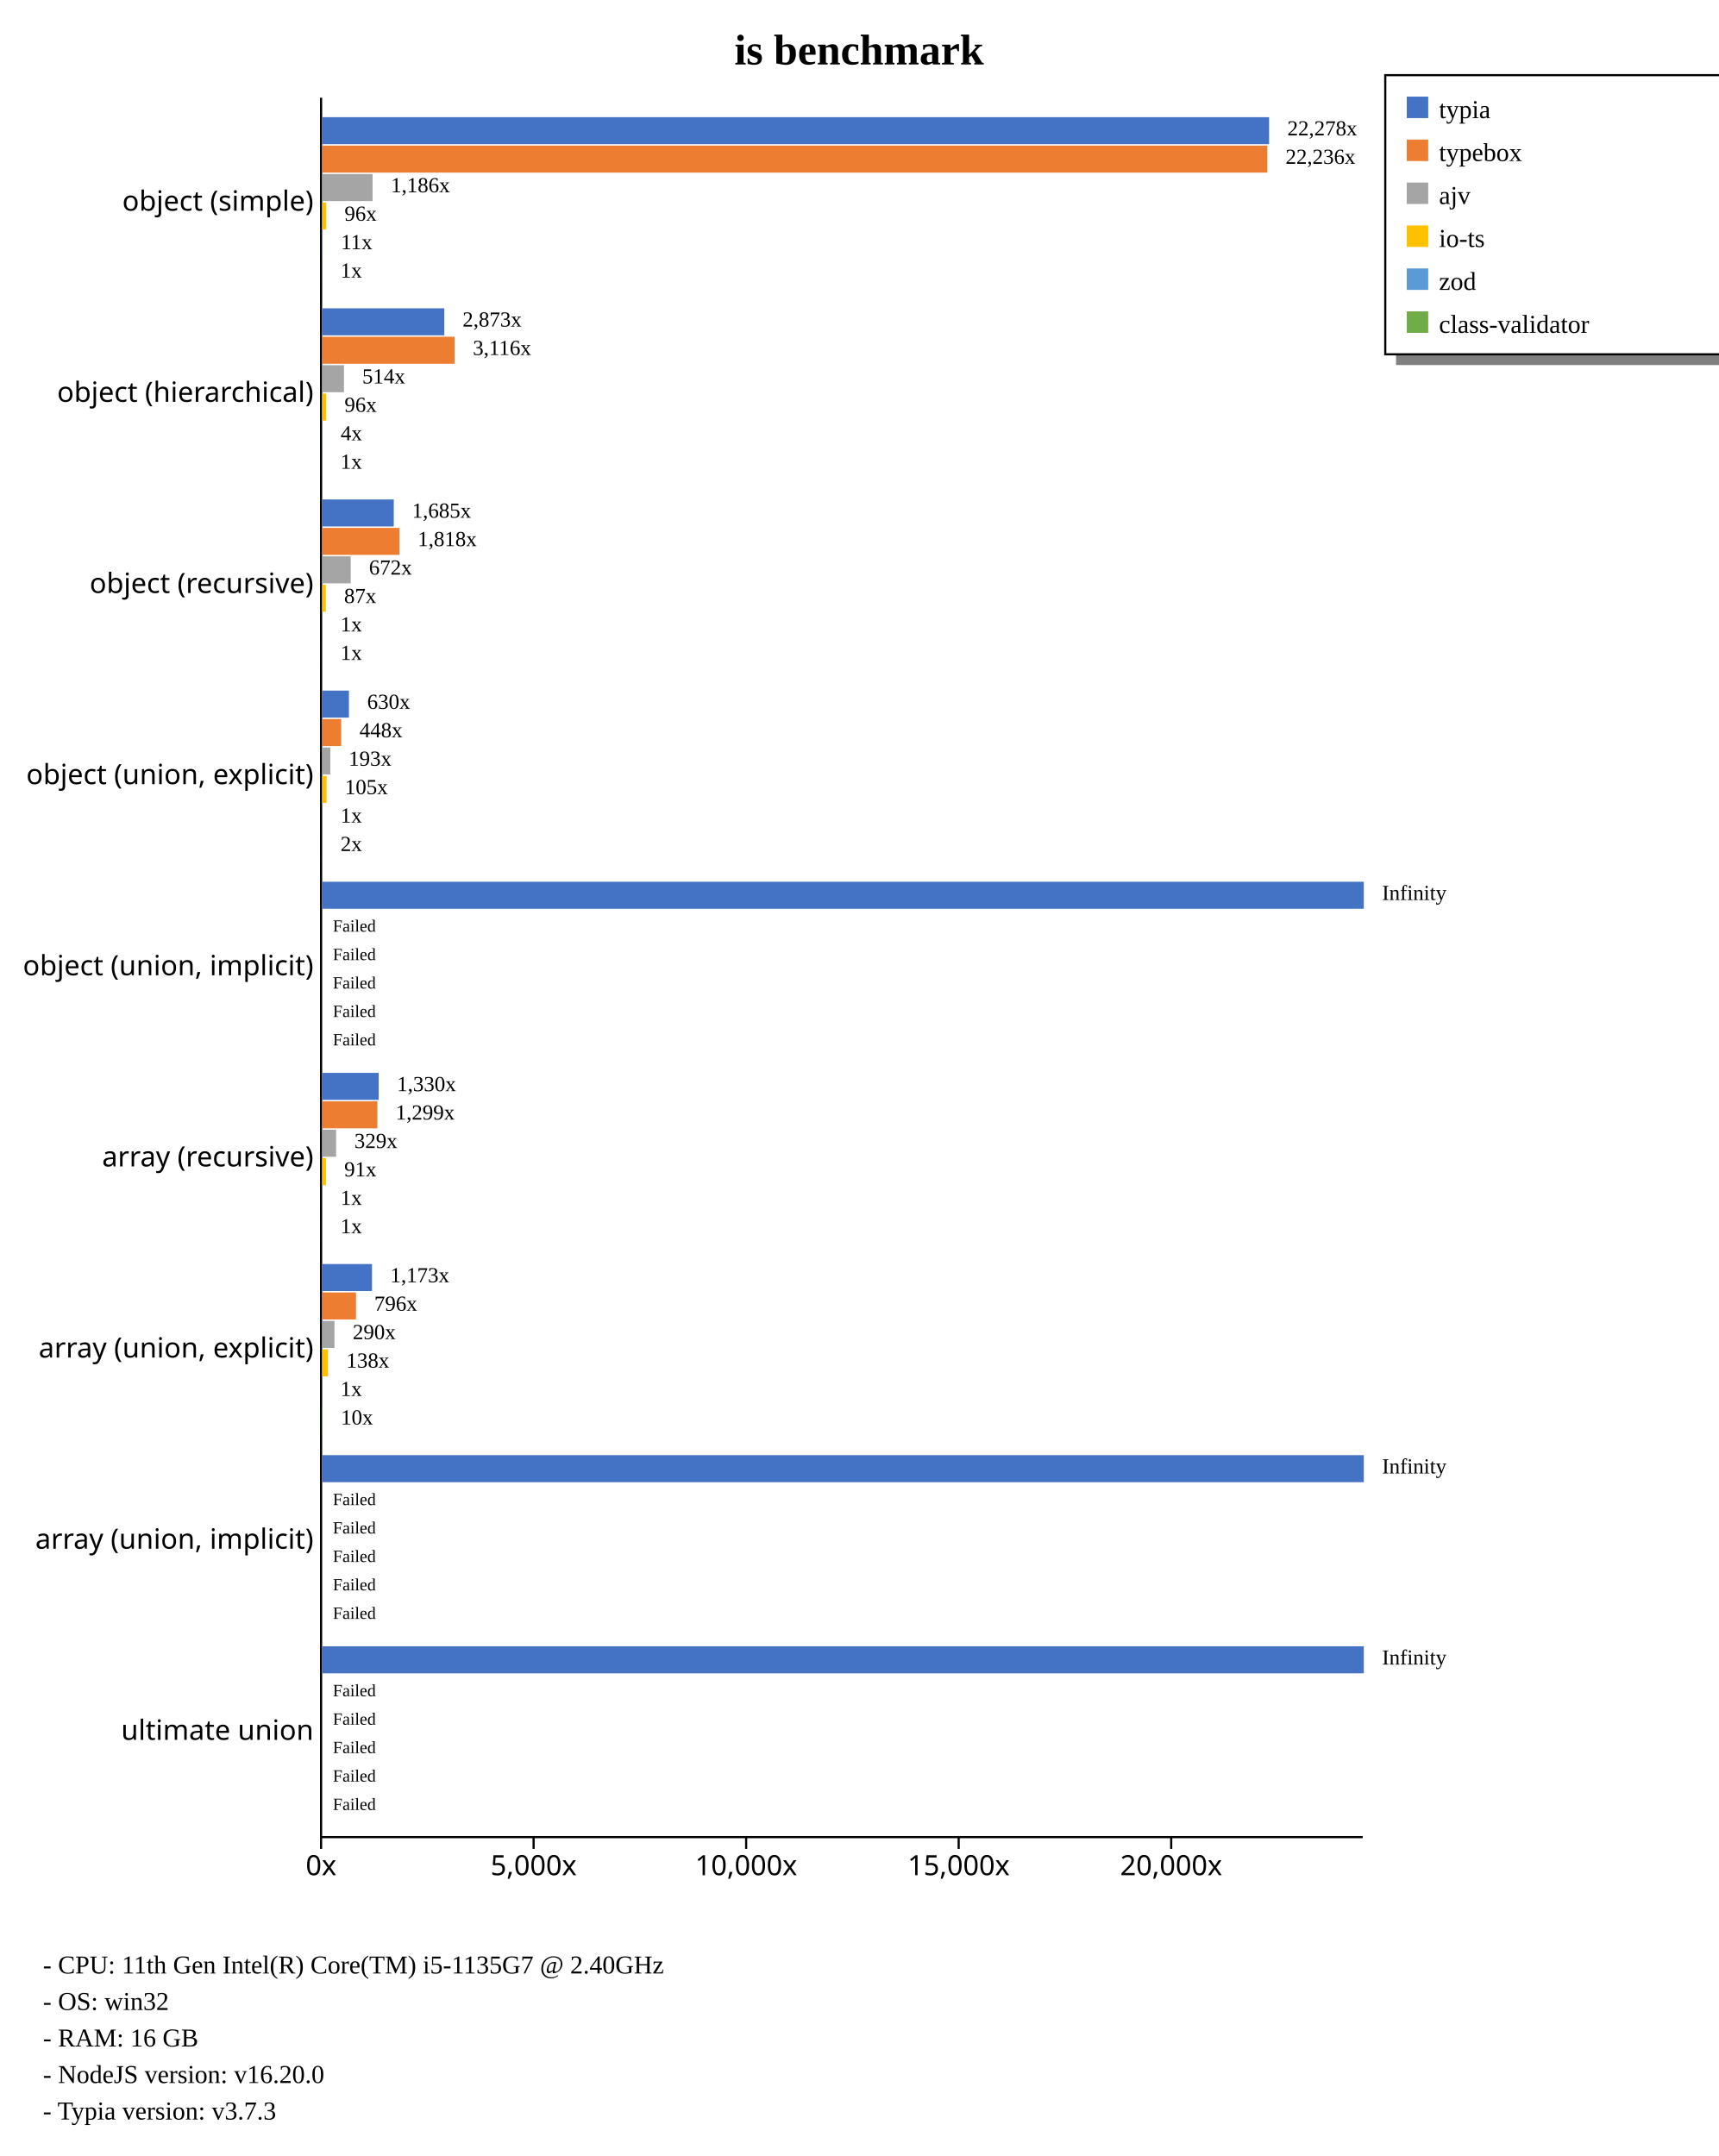
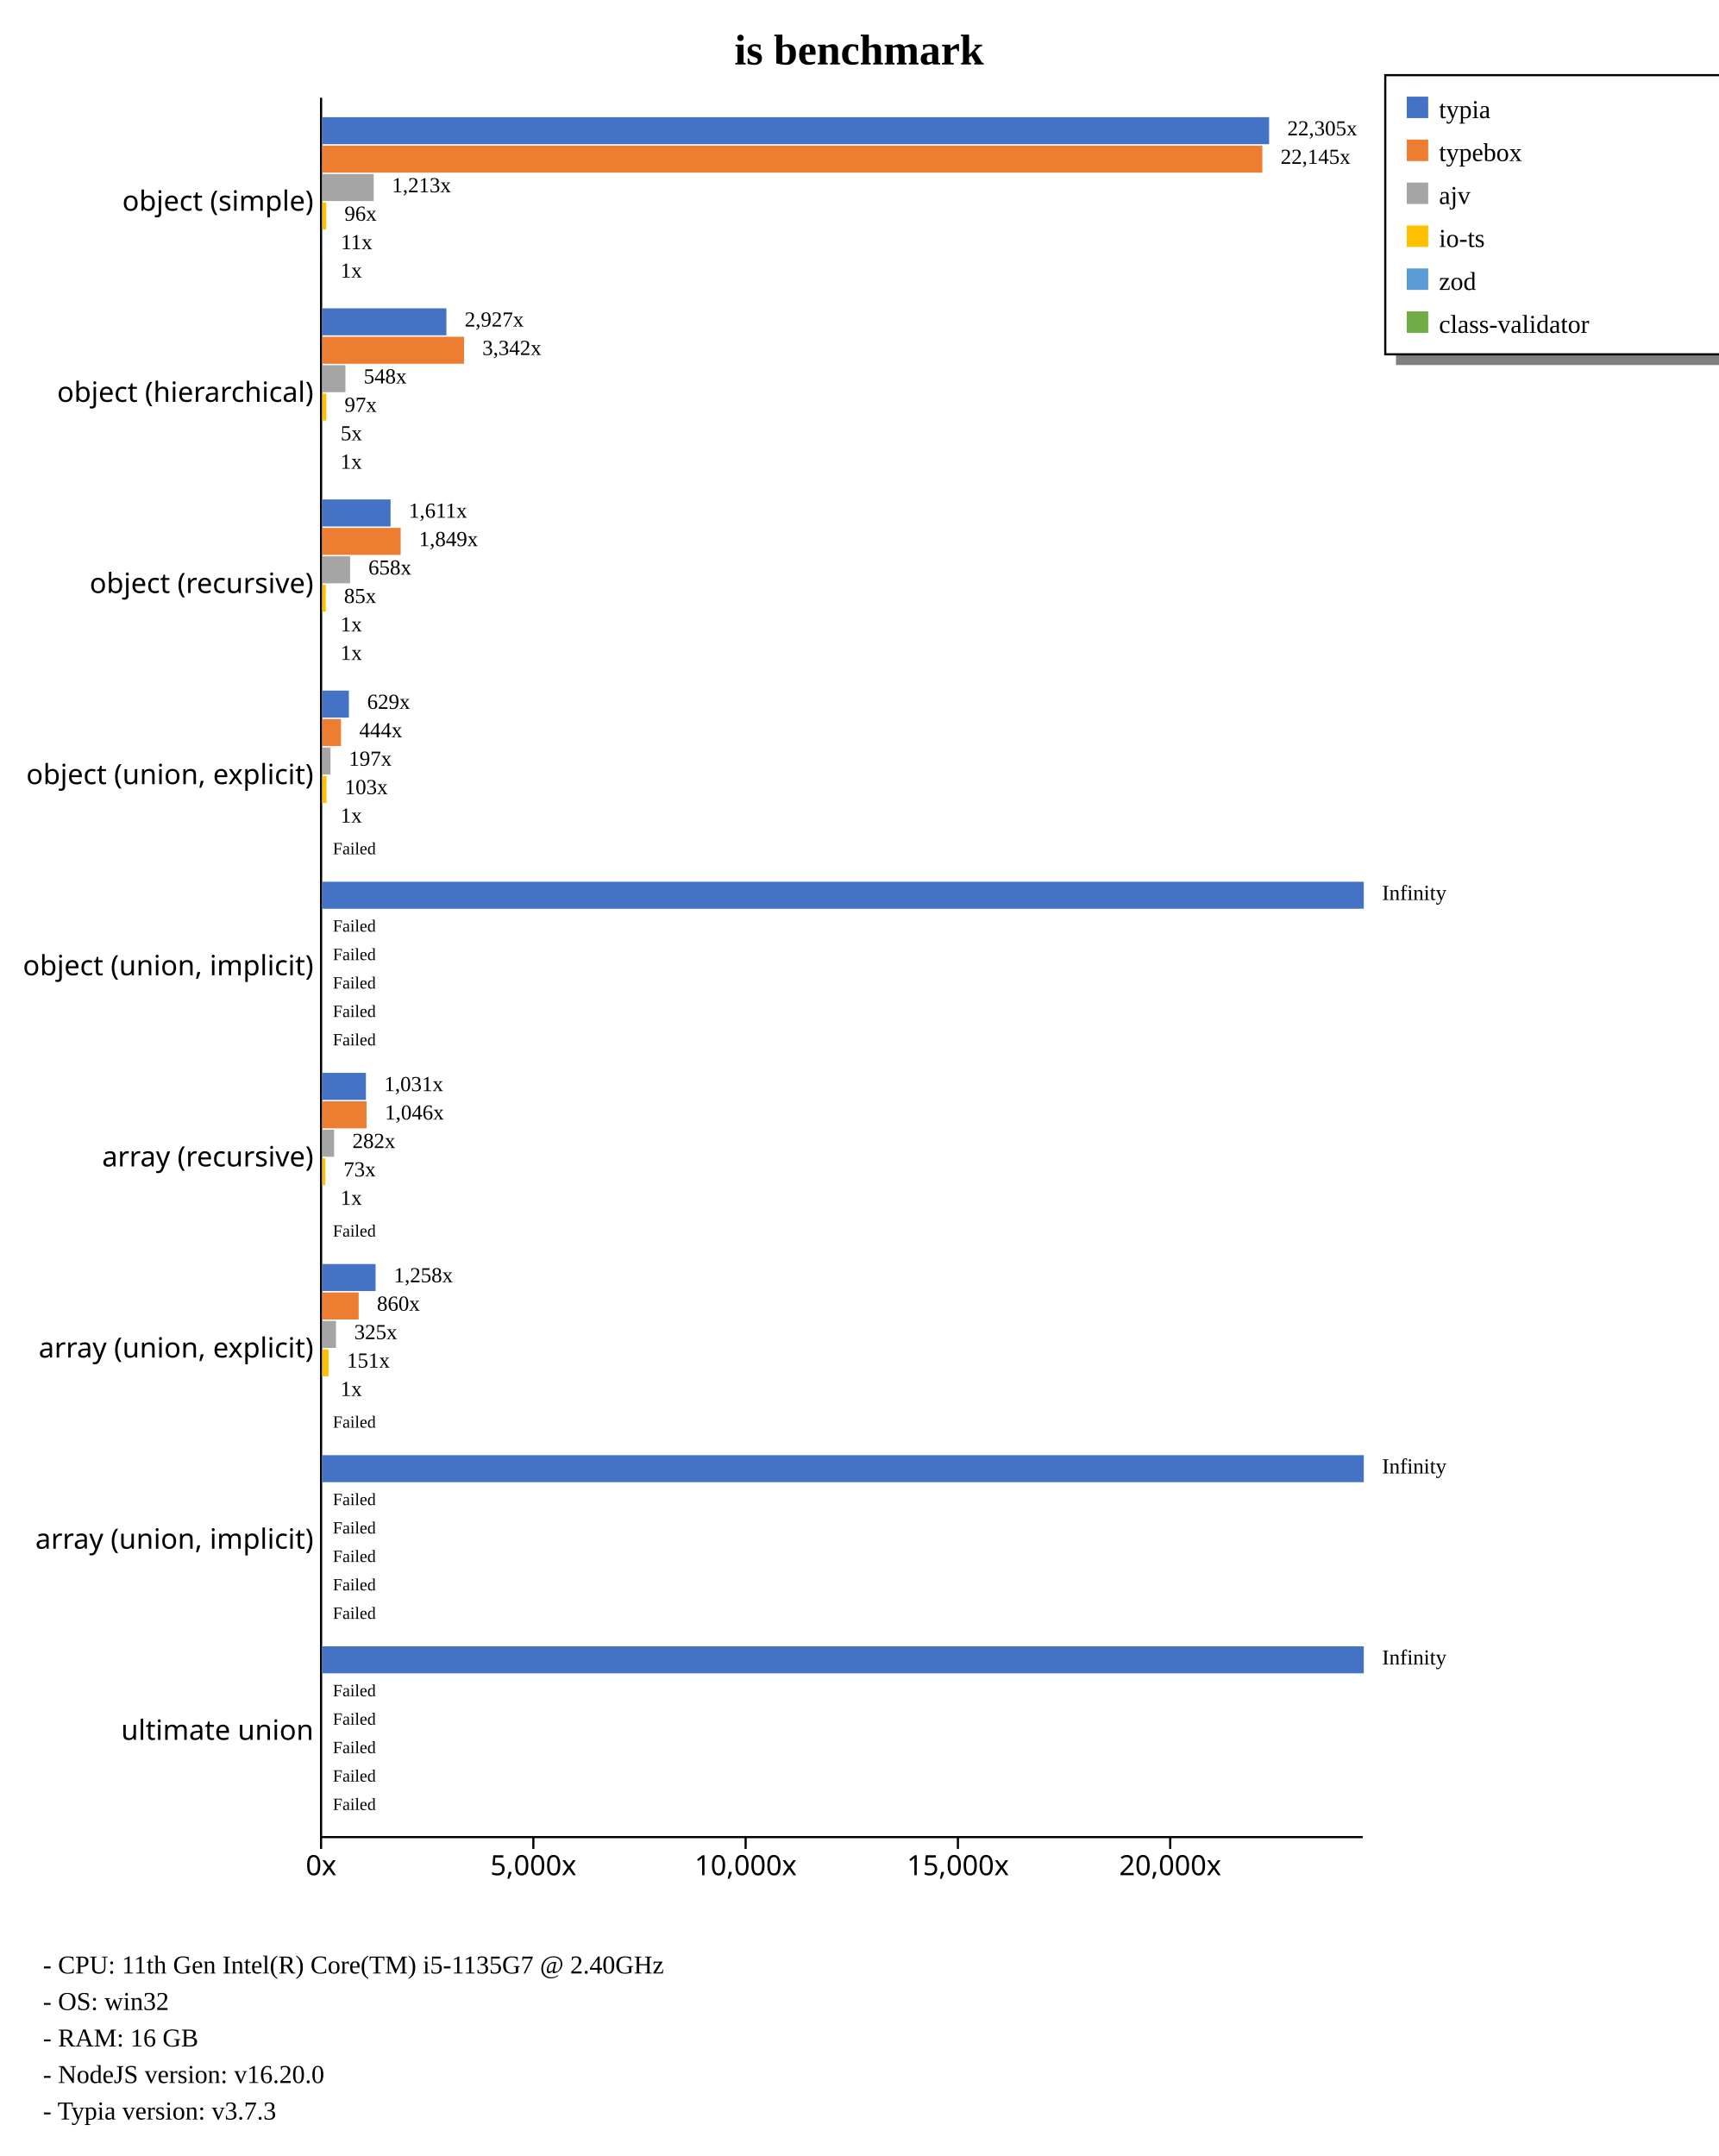
<svg xmlns="http://www.w3.org/2000/svg" width="800" height="1004" style="background-color: white;">
  <g class="y axis" transform="translate(149,45)" fill="none" font-size="10" font-family="sans-serif" text-anchor="end" style="font-size: 13px;">
    <path class="domain" stroke="currentColor" d="M0.5,0.5V810.5" />
    <g class="tick" opacity="1" transform="translate(0,48.95604)" style="font-size: 13px;">
      <line stroke="currentColor" x2="0" />
      <text fill="currentColor" x="-3" dy="0.32em">object (simple)    </text>
    </g>
    <g class="tick" opacity="1" transform="translate(0,137.967)" style="font-size: 13px;">
      <line stroke="currentColor" x2="0" />
      <text fill="currentColor" x="-3" dy="0.32em">object (hierarchical)    </text>
    </g>
    <g class="tick" opacity="1" transform="translate(0,226.978)" style="font-size: 13px;">
      <line stroke="currentColor" x2="0" />
      <text fill="currentColor" x="-3" dy="0.32em">object (recursive)    </text>
    </g>
    <g class="tick" opacity="1" transform="translate(0,315.989)" style="font-size: 13px;">
      <line stroke="currentColor" x2="0" />
      <text fill="currentColor" x="-3" dy="0.32em">object (union, explicit)    </text>
    </g>
    <g class="tick" opacity="1" transform="translate(0,405)" style="font-size: 13px;">
      <line stroke="currentColor" x2="0" />
      <text fill="currentColor" x="-3" dy="0.32em">object (union, implicit)    </text>
    </g>
    <g class="tick" opacity="1" transform="translate(0,494.011)" style="font-size: 13px;">
      <line stroke="currentColor" x2="0" />
      <text fill="currentColor" x="-3" dy="0.32em">array (recursive)    </text>
    </g>
    <g class="tick" opacity="1" transform="translate(0,583.022)" style="font-size: 13px;">
      <line stroke="currentColor" x2="0" />
      <text fill="currentColor" x="-3" dy="0.32em">array (union, explicit)    </text>
    </g>
    <g class="tick" opacity="1" transform="translate(0,672.033)" style="font-size: 13px;">
      <line stroke="currentColor" x2="0" />
      <text fill="currentColor" x="-3" dy="0.32em">array (union, implicit)    </text>
    </g>
    <g class="tick" opacity="1" transform="translate(0,761.044)" style="font-size: 13px;">
      <line stroke="currentColor" x2="0" />
      <text fill="currentColor" x="-3" dy="0.32em">ultimate union    </text>
    </g>
  </g>
  <g class="x axis" transform="translate(149,855)" fill="none" font-size="10" font-family="sans-serif" text-anchor="middle" style="font-size: 13px;">
    <path class="domain" stroke="currentColor" d="M0.5,0.5H485.5" />
    <g class="tick" opacity="1" transform="translate(0.5,0)" style="font-size: 13px;">
      <line stroke="currentColor" y2="6" />
      <text fill="currentColor" y="9" dy="0.71em">0x</text>
    </g>
-     <g class="tick" opacity="1" transform="translate(99.45698,0)" style="font-size: 13px;">
+     <g class="tick" opacity="1" transform="translate(99.33785,0)" style="font-size: 13px;">
      <line stroke="currentColor" y2="6" />
      <text fill="currentColor" y="9" dy="0.71em">5,000x</text>
    </g>
-     <g class="tick" opacity="1" transform="translate(198.414,0)" style="font-size: 13px;">
+     <g class="tick" opacity="1" transform="translate(198.1757,0)" style="font-size: 13px;">
      <line stroke="currentColor" y2="6" />
      <text fill="currentColor" y="9" dy="0.71em">10,000x</text>
    </g>
-     <g class="tick" opacity="1" transform="translate(297.3709,0)" style="font-size: 13px;">
+     <g class="tick" opacity="1" transform="translate(297.0135,0)" style="font-size: 13px;">
      <line stroke="currentColor" y2="6" />
      <text fill="currentColor" y="9" dy="0.71em">15,000x</text>
    </g>
-     <g class="tick" opacity="1" transform="translate(396.3279,0)" style="font-size: 13px;">
+     <g class="tick" opacity="1" transform="translate(395.8514,0)" style="font-size: 13px;">
      <line stroke="currentColor" y2="6" />
      <text fill="currentColor" y="9" dy="0.71em">20,000x</text>
    </g>
  </g>
  <text transform="translate(400, 30)" style="text-anchor: middle; font-size: 20px; font-weight: bold;">is benchmark</text>
  <rect x="650" y="165" width="230" height="5" fill="gray" />
  <rect x="645" y="35" width="230" height="130" fill="none" stroke="black" />
  <rect x="655" y="45" width="10" height="10" style="fill: #4472c4;" />
  <text x="670" y="55" style="font-size: 12px;">typia</text>
  <rect x="655" y="65" width="10" height="10" style="fill: #ed7d31;" />
  <text x="670" y="75" style="font-size: 12px;">typebox</text>
  <rect x="655" y="85" width="10" height="10" style="fill: #a5a5a5;" />
  <text x="670" y="95" style="font-size: 12px;">ajv</text>
  <rect x="655" y="105" width="10" height="10" style="fill: #ffc000;" />
  <text x="670" y="115" style="font-size: 12px;">io-ts</text>
  <rect x="655" y="125" width="10" height="10" style="fill: #5b9bd5;" />
  <text x="670" y="135" style="font-size: 12px;">zod</text>
  <rect x="655" y="145" width="10" height="10" style="fill: #70ad47;" />
  <text x="670" y="155" style="font-size: 12px;">class-validator</text>
  <text x="20" y="919" style="font-size: 12px;">  - CPU: 11th Gen Intel(R) Core(TM) i5-1135G7 @ 2.40GHz</text>
  <text x="20" y="936" style="font-size: 12px;">  - OS: win32</text>
  <text x="20" y="953" style="font-size: 12px;">  - RAM: 16 GB</text>
  <text x="20" y="970" style="font-size: 12px;">  - NodeJS version: v16.20.0</text>
  <text x="20" y="987" style="font-size: 12px;">  - Typia version: v3.7.3</text>
  <g style="font-size: 13px;">
    <g style="font-size: 13px;">
      <rect x="150" y="54.563" width="440.909" height="12.579" fill="#4472c4" />
-       <rect x="150" y="67.804" width="440.081" height="12.579" fill="#ed7d31" />
-       <rect x="150" y="81.046" width="23.47" height="12.579" fill="#a5a5a5" />
-       <rect x="150" y="94.287" width="1.907" height="12.579" fill="#ffc000" />
-       <rect x="150" y="107.528" width="0.212" height="12.579" fill="#5b9bd5" />
+       <rect x="150" y="67.804" width="437.76" height="12.579" fill="#ed7d31" />
+       <rect x="150" y="81.046" width="23.987" height="12.579" fill="#a5a5a5" />
+       <rect x="150" y="94.287" width="1.889" height="12.579" fill="#ffc000" />
+       <rect x="150" y="107.528" width="0.209" height="12.579" fill="#5b9bd5" />
      <rect x="150" y="120.77" width="0.02" height="12.579" fill="#70ad47" />
-       <text class="label" x="599.409" y="63.063" font-size="10px">22,278x</text>
-       <text class="label" x="598.581" y="76.304" font-size="10px">22,236x</text>
-       <text class="label" x="181.97" y="89.546" font-size="10px">1,186x</text>
-       <text class="label" x="160.407" y="102.787" font-size="10px">96x</text>
-       <text class="label" x="158.712" y="116.028" font-size="10px">11x</text>
+       <text class="label" x="599.409" y="63.063" font-size="10px">22,305x</text>
+       <text class="label" x="596.26" y="76.304" font-size="10px">22,145x</text>
+       <text class="label" x="182.487" y="89.546" font-size="10px">1,213x</text>
+       <text class="label" x="160.389" y="102.787" font-size="10px">96x</text>
+       <text class="label" x="158.709" y="116.028" font-size="10px">11x</text>
      <text class="label" x="158.52" y="129.27" font-size="10px">1x</text>
      <text class="label" x="595.909" y="64.563" font-size="8px" />
-       <text class="label" x="595.081" y="77.804" font-size="8px" />
-       <text class="label" x="178.47" y="91.046" font-size="8px" />
-       <text class="label" x="156.907" y="104.287" font-size="8px" />
-       <text class="label" x="155.212" y="117.528" font-size="8px" />
+       <text class="label" x="592.76" y="77.804" font-size="8px" />
+       <text class="label" x="178.987" y="91.046" font-size="8px" />
+       <text class="label" x="156.889" y="104.287" font-size="8px" />
+       <text class="label" x="155.209" y="117.528" font-size="8px" />
      <text class="label" x="155.02" y="130.77" font-size="8px" />
    </g>
    <g style="font-size: 13px;">
-       <rect x="150" y="143.574" width="56.864" height="12.579" fill="#4472c4" />
-       <rect x="150" y="156.815" width="61.67" height="12.579" fill="#ed7d31" />
-       <rect x="150" y="170.057" width="10.167" height="12.579" fill="#a5a5a5" />
-       <rect x="150" y="183.298" width="1.902" height="12.579" fill="#ffc000" />
-       <rect x="150" y="196.539" width="0.088" height="12.579" fill="#5b9bd5" />
+       <rect x="150" y="143.574" width="57.85" height="12.579" fill="#4472c4" />
+       <rect x="150" y="156.815" width="66.071" height="12.579" fill="#ed7d31" />
+       <rect x="150" y="170.057" width="10.835" height="12.579" fill="#a5a5a5" />
+       <rect x="150" y="183.298" width="1.926" height="12.579" fill="#ffc000" />
+       <rect x="150" y="196.539" width="0.099" height="12.579" fill="#5b9bd5" />
      <rect x="150" y="209.781" width="0.02" height="12.579" fill="#70ad47" />
-       <text class="label" x="215.364" y="152.074" font-size="10px">2,873x</text>
-       <text class="label" x="220.17" y="165.315" font-size="10px">3,116x</text>
-       <text class="label" x="168.667" y="178.557" font-size="10px">514x</text>
-       <text class="label" x="160.402" y="191.798" font-size="10px">96x</text>
-       <text class="label" x="158.588" y="205.039" font-size="10px">4x</text>
+       <text class="label" x="216.35" y="152.074" font-size="10px">2,927x</text>
+       <text class="label" x="224.571" y="165.315" font-size="10px">3,342x</text>
+       <text class="label" x="169.335" y="178.557" font-size="10px">548x</text>
+       <text class="label" x="160.426" y="191.798" font-size="10px">97x</text>
+       <text class="label" x="158.599" y="205.039" font-size="10px">5x</text>
      <text class="label" x="158.52" y="218.281" font-size="10px">1x</text>
-       <text class="label" x="211.864" y="153.574" font-size="8px" />
-       <text class="label" x="216.67" y="166.815" font-size="8px" />
-       <text class="label" x="165.167" y="180.057" font-size="8px" />
-       <text class="label" x="156.902" y="193.298" font-size="8px" />
-       <text class="label" x="155.088" y="206.539" font-size="8px" />
+       <text class="label" x="212.85" y="153.574" font-size="8px" />
+       <text class="label" x="221.071" y="166.815" font-size="8px" />
+       <text class="label" x="165.835" y="180.057" font-size="8px" />
+       <text class="label" x="156.926" y="193.298" font-size="8px" />
+       <text class="label" x="155.099" y="206.539" font-size="8px" />
      <text class="label" x="155.02" y="219.781" font-size="8px" />
    </g>
    <g style="font-size: 13px;">
-       <rect x="150" y="232.585" width="33.341" height="12.579" fill="#4472c4" />
-       <rect x="150" y="245.826" width="35.98" height="12.579" fill="#ed7d31" />
-       <rect x="150" y="259.068" width="13.305" height="12.579" fill="#a5a5a5" />
-       <rect x="150" y="272.309" width="1.716" height="12.579" fill="#ffc000" />
+       <rect x="150" y="232.585" width="31.849" height="12.579" fill="#4472c4" />
+       <rect x="150" y="245.826" width="36.559" height="12.579" fill="#ed7d31" />
+       <rect x="150" y="259.068" width="13.016" height="12.579" fill="#a5a5a5" />
+       <rect x="150" y="272.309" width="1.682" height="12.579" fill="#ffc000" />
      <rect x="150" y="285.55" width="0.02" height="12.579" fill="#5b9bd5" />
-       <rect x="150" y="298.792" width="0.024" height="12.579" fill="#70ad47" />
-       <text class="label" x="191.841" y="241.085" font-size="10px">1,685x</text>
-       <text class="label" x="194.48" y="254.326" font-size="10px">1,818x</text>
-       <text class="label" x="171.805" y="267.568" font-size="10px">672x</text>
-       <text class="label" x="160.216" y="280.809" font-size="10px">87x</text>
+       <rect x="150" y="298.792" width="0.023" height="12.579" fill="#70ad47" />
+       <text class="label" x="190.349" y="241.085" font-size="10px">1,611x</text>
+       <text class="label" x="195.059" y="254.326" font-size="10px">1,849x</text>
+       <text class="label" x="171.516" y="267.568" font-size="10px">658x</text>
+       <text class="label" x="160.182" y="280.809" font-size="10px">85x</text>
      <text class="label" x="158.52" y="294.05" font-size="10px">1x</text>
-       <text class="label" x="158.524" y="307.292" font-size="10px">1x</text>
-       <text class="label" x="188.341" y="242.585" font-size="8px" />
-       <text class="label" x="190.98" y="255.826" font-size="8px" />
-       <text class="label" x="168.305" y="269.068" font-size="8px" />
-       <text class="label" x="156.716" y="282.309" font-size="8px" />
+       <text class="label" x="158.523" y="307.292" font-size="10px">1x</text>
+       <text class="label" x="186.849" y="242.585" font-size="8px" />
+       <text class="label" x="191.559" y="255.826" font-size="8px" />
+       <text class="label" x="168.016" y="269.068" font-size="8px" />
+       <text class="label" x="156.682" y="282.309" font-size="8px" />
      <text class="label" x="155.02" y="295.55" font-size="8px" />
-       <text class="label" x="155.024" y="308.792" font-size="8px" />
-     </g>
-     <g style="font-size: 13px;">
-       <rect x="150" y="321.596" width="12.461" height="12.579" fill="#4472c4" />
-       <rect x="150" y="334.837" width="8.871" height="12.579" fill="#ed7d31" />
-       <rect x="150" y="348.079" width="3.81" height="12.579" fill="#a5a5a5" />
-       <rect x="150" y="361.32" width="2.08" height="12.579" fill="#ffc000" />
+       <text class="label" x="155.023" y="308.792" font-size="8px" />
+     </g>
+     <g style="font-size: 13px;">
+       <rect x="150" y="321.596" width="12.441" height="12.579" fill="#4472c4" />
+       <rect x="150" y="334.837" width="8.776" height="12.579" fill="#ed7d31" />
+       <rect x="150" y="348.079" width="3.885" height="12.579" fill="#a5a5a5" />
+       <rect x="150" y="361.32" width="2.027" height="12.579" fill="#ffc000" />
      <rect x="150" y="374.561" width="0.02" height="12.579" fill="#5b9bd5" />
-       <rect x="150" y="387.803" width="0.042" height="12.579" fill="#70ad47" />
-       <text class="label" x="170.961" y="330.096" font-size="10px">630x</text>
-       <text class="label" x="167.371" y="343.337" font-size="10px">448x</text>
-       <text class="label" x="162.31" y="356.579" font-size="10px">193x</text>
-       <text class="label" x="160.58" y="369.82" font-size="10px">105x</text>
+       <rect x="150" y="387.803" width="0" height="12.579" fill="#70ad47" />
+       <text class="label" x="170.941" y="330.096" font-size="10px">629x</text>
+       <text class="label" x="167.276" y="343.337" font-size="10px">444x</text>
+       <text class="label" x="162.385" y="356.579" font-size="10px">197x</text>
+       <text class="label" x="160.527" y="369.82" font-size="10px">103x</text>
      <text class="label" x="158.52" y="383.061" font-size="10px">1x</text>
-       <text class="label" x="158.542" y="396.303" font-size="10px">2x</text>
-       <text class="label" x="167.461" y="331.596" font-size="8px" />
-       <text class="label" x="163.871" y="344.837" font-size="8px" />
-       <text class="label" x="158.81" y="358.079" font-size="8px" />
-       <text class="label" x="157.08" y="371.32" font-size="8px" />
+       <text class="label" x="158.5" y="396.303" font-size="10px" />
+       <text class="label" x="167.441" y="331.596" font-size="8px" />
+       <text class="label" x="163.776" y="344.837" font-size="8px" />
+       <text class="label" x="158.885" y="358.079" font-size="8px" />
+       <text class="label" x="157.027" y="371.32" font-size="8px" />
      <text class="label" x="155.02" y="384.561" font-size="8px" />
-       <text class="label" x="155.042" y="397.803" font-size="8px" />
+       <text class="label" x="155" y="397.803" font-size="8px">Failed</text>
    </g>
    <g style="font-size: 13px;">
      <rect x="150" y="410.607" width="485" height="12.579" fill="#4472c4" />
      <rect x="150" y="423.848" width="0" height="12.579" fill="#ed7d31" />
      <rect x="150" y="437.09" width="0" height="12.579" fill="#a5a5a5" />
      <rect x="150" y="450.331" width="0" height="12.579" fill="#ffc000" />
      <rect x="150" y="463.572" width="0" height="12.579" fill="#5b9bd5" />
      <rect x="150" y="476.814" width="0" height="12.579" fill="#70ad47" />
      <text class="label" x="643.5" y="419.107" font-size="10px">Infinity</text>
      <text class="label" x="158.5" y="432.348" font-size="10px" />
      <text class="label" x="158.5" y="445.59" font-size="10px" />
      <text class="label" x="158.5" y="458.831" font-size="10px" />
      <text class="label" x="158.5" y="472.072" font-size="10px" />
      <text class="label" x="158.5" y="485.314" font-size="10px" />
      <text class="label" x="640" y="420.607" font-size="8px" />
      <text class="label" x="155" y="433.848" font-size="8px">Failed</text>
      <text class="label" x="155" y="447.09" font-size="8px">Failed</text>
      <text class="label" x="155" y="460.331" font-size="8px">Failed</text>
      <text class="label" x="155" y="473.572" font-size="8px">Failed</text>
      <text class="label" x="155" y="486.814" font-size="8px">Failed</text>
    </g>
    <g style="font-size: 13px;">
-       <rect x="150" y="499.618" width="26.323" height="12.579" fill="#4472c4" />
-       <rect x="150" y="512.859" width="25.712" height="12.579" fill="#ed7d31" />
-       <rect x="150" y="526.101" width="6.503" height="12.579" fill="#a5a5a5" />
-       <rect x="150" y="539.342" width="1.797" height="12.579" fill="#ffc000" />
-       <rect x="150" y="552.583" width="0.024" height="12.579" fill="#5b9bd5" />
-       <rect x="150" y="565.825" width="0.02" height="12.579" fill="#70ad47" />
-       <text class="label" x="184.823" y="508.118" font-size="10px">1,330x</text>
-       <text class="label" x="184.212" y="521.359" font-size="10px">1,299x</text>
-       <text class="label" x="165.003" y="534.601" font-size="10px">329x</text>
-       <text class="label" x="160.297" y="547.842" font-size="10px">91x</text>
-       <text class="label" x="158.524" y="561.083" font-size="10px">1x</text>
-       <text class="label" x="158.52" y="574.325" font-size="10px">1x</text>
-       <text class="label" x="181.323" y="509.618" font-size="8px" />
-       <text class="label" x="180.712" y="522.859" font-size="8px" />
-       <text class="label" x="161.503" y="536.101" font-size="8px" />
-       <text class="label" x="156.797" y="549.342" font-size="8px" />
-       <text class="label" x="155.024" y="562.583" font-size="8px" />
-       <text class="label" x="155.02" y="575.825" font-size="8px" />
-     </g>
-     <g style="font-size: 13px;">
-       <rect x="150" y="588.629" width="23.215" height="12.579" fill="#4472c4" />
-       <rect x="150" y="601.87" width="15.76" height="12.579" fill="#ed7d31" />
-       <rect x="150" y="615.112" width="5.731" height="12.579" fill="#a5a5a5" />
-       <rect x="150" y="628.353" width="2.739" height="12.579" fill="#ffc000" />
+       <rect x="150" y="499.618" width="20.379" height="12.579" fill="#4472c4" />
+       <rect x="150" y="512.859" width="20.687" height="12.579" fill="#ed7d31" />
+       <rect x="150" y="526.101" width="5.572" height="12.579" fill="#a5a5a5" />
+       <rect x="150" y="539.342" width="1.451" height="12.579" fill="#ffc000" />
+       <rect x="150" y="552.583" width="0.02" height="12.579" fill="#5b9bd5" />
+       <rect x="150" y="565.825" width="0" height="12.579" fill="#70ad47" />
+       <text class="label" x="178.879" y="508.118" font-size="10px">1,031x</text>
+       <text class="label" x="179.187" y="521.359" font-size="10px">1,046x</text>
+       <text class="label" x="164.072" y="534.601" font-size="10px">282x</text>
+       <text class="label" x="159.951" y="547.842" font-size="10px">73x</text>
+       <text class="label" x="158.52" y="561.083" font-size="10px">1x</text>
+       <text class="label" x="158.5" y="574.325" font-size="10px" />
+       <text class="label" x="175.379" y="509.618" font-size="8px" />
+       <text class="label" x="175.687" y="522.859" font-size="8px" />
+       <text class="label" x="160.572" y="536.101" font-size="8px" />
+       <text class="label" x="156.451" y="549.342" font-size="8px" />
+       <text class="label" x="155.02" y="562.583" font-size="8px" />
+       <text class="label" x="155" y="575.825" font-size="8px">Failed</text>
+     </g>
+     <g style="font-size: 13px;">
+       <rect x="150" y="588.629" width="24.871" height="12.579" fill="#4472c4" />
+       <rect x="150" y="601.87" width="16.996" height="12.579" fill="#ed7d31" />
+       <rect x="150" y="615.112" width="6.428" height="12.579" fill="#a5a5a5" />
+       <rect x="150" y="628.353" width="2.984" height="12.579" fill="#ffc000" />
      <rect x="150" y="641.594" width="0.02" height="12.579" fill="#5b9bd5" />
-       <rect x="150" y="654.836" width="0.19" height="12.579" fill="#70ad47" />
-       <text class="label" x="181.715" y="597.129" font-size="10px">1,173x</text>
-       <text class="label" x="174.26" y="610.37" font-size="10px">796x</text>
-       <text class="label" x="164.231" y="623.612" font-size="10px">290x</text>
-       <text class="label" x="161.239" y="636.853" font-size="10px">138x</text>
+       <rect x="150" y="654.836" width="0" height="12.579" fill="#70ad47" />
+       <text class="label" x="183.371" y="597.129" font-size="10px">1,258x</text>
+       <text class="label" x="175.496" y="610.37" font-size="10px">860x</text>
+       <text class="label" x="164.928" y="623.612" font-size="10px">325x</text>
+       <text class="label" x="161.484" y="636.853" font-size="10px">151x</text>
      <text class="label" x="158.52" y="650.094" font-size="10px">1x</text>
-       <text class="label" x="158.69" y="663.336" font-size="10px">10x</text>
-       <text class="label" x="178.215" y="598.629" font-size="8px" />
-       <text class="label" x="170.76" y="611.87" font-size="8px" />
-       <text class="label" x="160.731" y="625.112" font-size="8px" />
-       <text class="label" x="157.739" y="638.353" font-size="8px" />
+       <text class="label" x="158.5" y="663.336" font-size="10px" />
+       <text class="label" x="179.871" y="598.629" font-size="8px" />
+       <text class="label" x="171.996" y="611.87" font-size="8px" />
+       <text class="label" x="161.428" y="625.112" font-size="8px" />
+       <text class="label" x="157.984" y="638.353" font-size="8px" />
      <text class="label" x="155.02" y="651.594" font-size="8px" />
-       <text class="label" x="155.19" y="664.836" font-size="8px" />
+       <text class="label" x="155" y="664.836" font-size="8px">Failed</text>
    </g>
    <g style="font-size: 13px;">
      <rect x="150" y="677.64" width="485" height="12.579" fill="#4472c4" />
      <rect x="150" y="690.881" width="0" height="12.579" fill="#ed7d31" />
      <rect x="150" y="704.123" width="0" height="12.579" fill="#a5a5a5" />
      <rect x="150" y="717.364" width="0" height="12.579" fill="#ffc000" />
      <rect x="150" y="730.605" width="0" height="12.579" fill="#5b9bd5" />
      <rect x="150" y="743.847" width="0" height="12.579" fill="#70ad47" />
      <text class="label" x="643.5" y="686.14" font-size="10px">Infinity</text>
      <text class="label" x="158.5" y="699.381" font-size="10px" />
      <text class="label" x="158.5" y="712.623" font-size="10px" />
      <text class="label" x="158.5" y="725.864" font-size="10px" />
      <text class="label" x="158.5" y="739.105" font-size="10px" />
      <text class="label" x="158.5" y="752.347" font-size="10px" />
      <text class="label" x="640" y="687.64" font-size="8px" />
      <text class="label" x="155" y="700.881" font-size="8px">Failed</text>
      <text class="label" x="155" y="714.123" font-size="8px">Failed</text>
      <text class="label" x="155" y="727.364" font-size="8px">Failed</text>
      <text class="label" x="155" y="740.605" font-size="8px">Failed</text>
      <text class="label" x="155" y="753.847" font-size="8px">Failed</text>
    </g>
    <g style="font-size: 13px;">
      <rect x="150" y="766.651" width="485" height="12.579" fill="#4472c4" />
      <rect x="150" y="779.892" width="0" height="12.579" fill="#ed7d31" />
      <rect x="150" y="793.134" width="0" height="12.579" fill="#a5a5a5" />
      <rect x="150" y="806.375" width="0" height="12.579" fill="#ffc000" />
      <rect x="150" y="819.616" width="0" height="12.579" fill="#5b9bd5" />
      <rect x="150" y="832.858" width="0" height="12.579" fill="#70ad47" />
      <text class="label" x="643.5" y="775.151" font-size="10px">Infinity</text>
      <text class="label" x="158.5" y="788.392" font-size="10px" />
      <text class="label" x="158.5" y="801.634" font-size="10px" />
      <text class="label" x="158.5" y="814.875" font-size="10px" />
      <text class="label" x="158.5" y="828.116" font-size="10px" />
      <text class="label" x="158.5" y="841.358" font-size="10px" />
      <text class="label" x="640" y="776.651" font-size="8px" />
      <text class="label" x="155" y="789.892" font-size="8px">Failed</text>
      <text class="label" x="155" y="803.134" font-size="8px">Failed</text>
      <text class="label" x="155" y="816.375" font-size="8px">Failed</text>
      <text class="label" x="155" y="829.616" font-size="8px">Failed</text>
      <text class="label" x="155" y="842.858" font-size="8px">Failed</text>
    </g>
  </g>
</svg>
